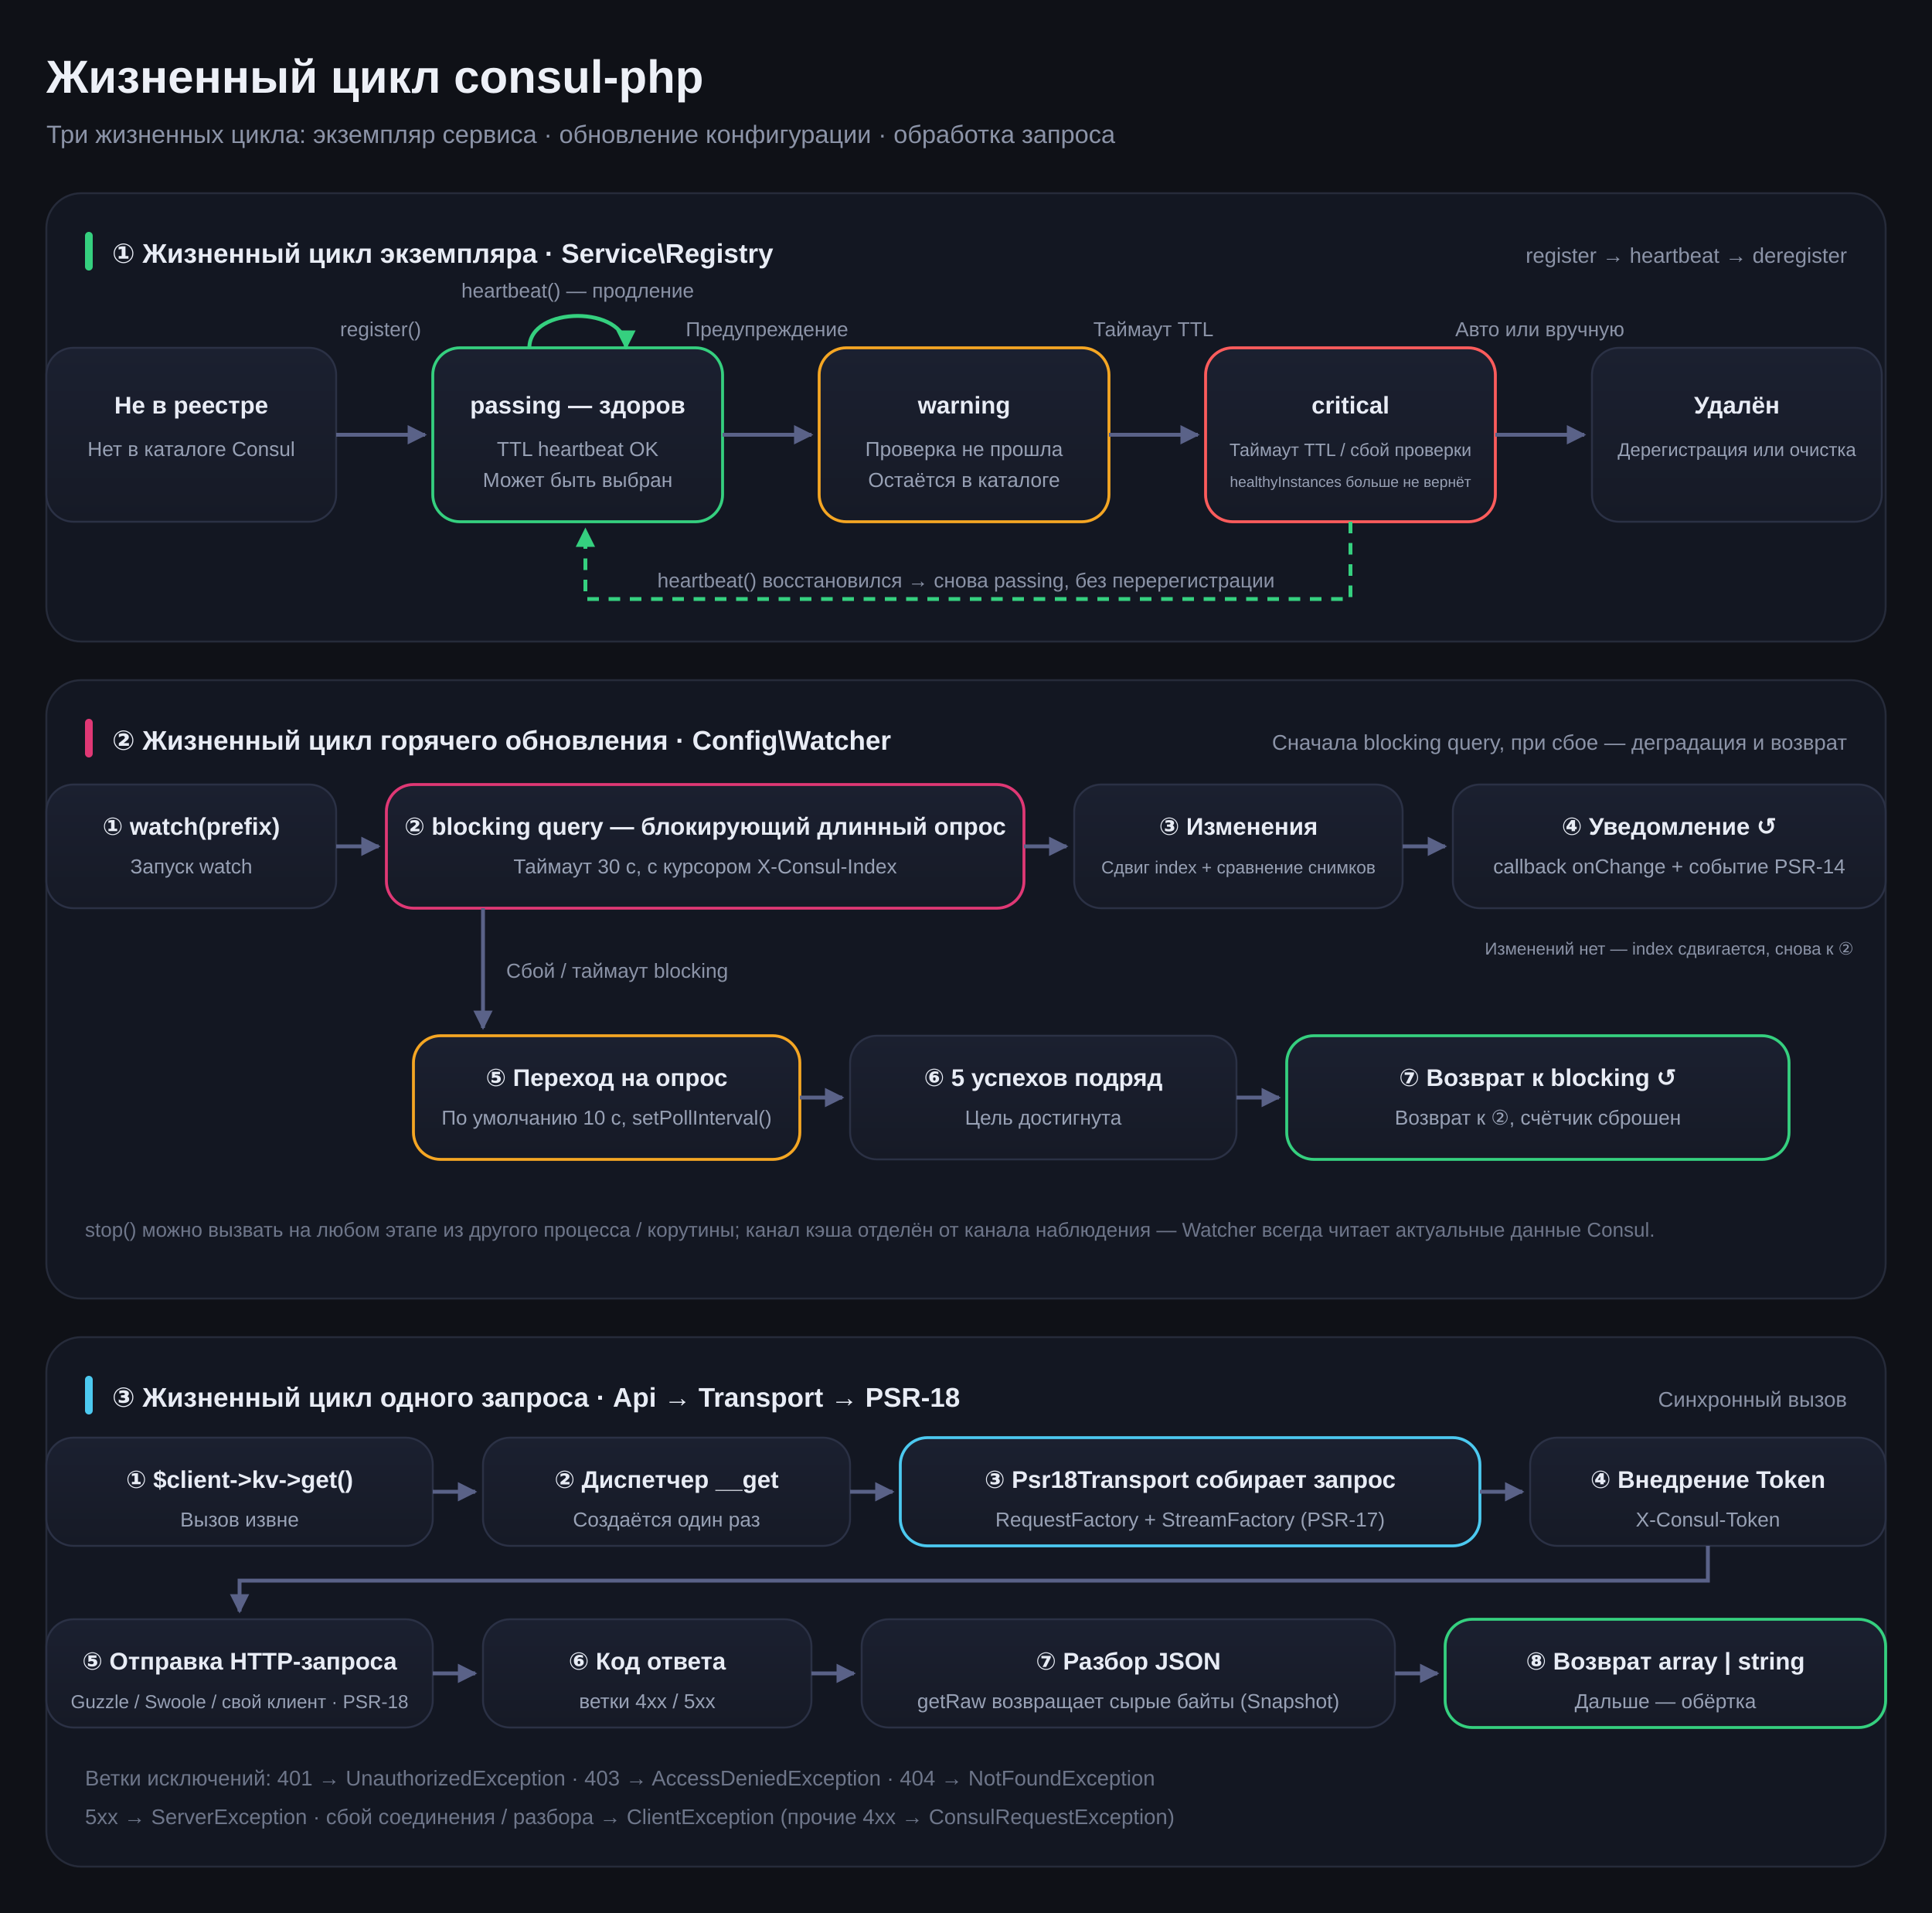
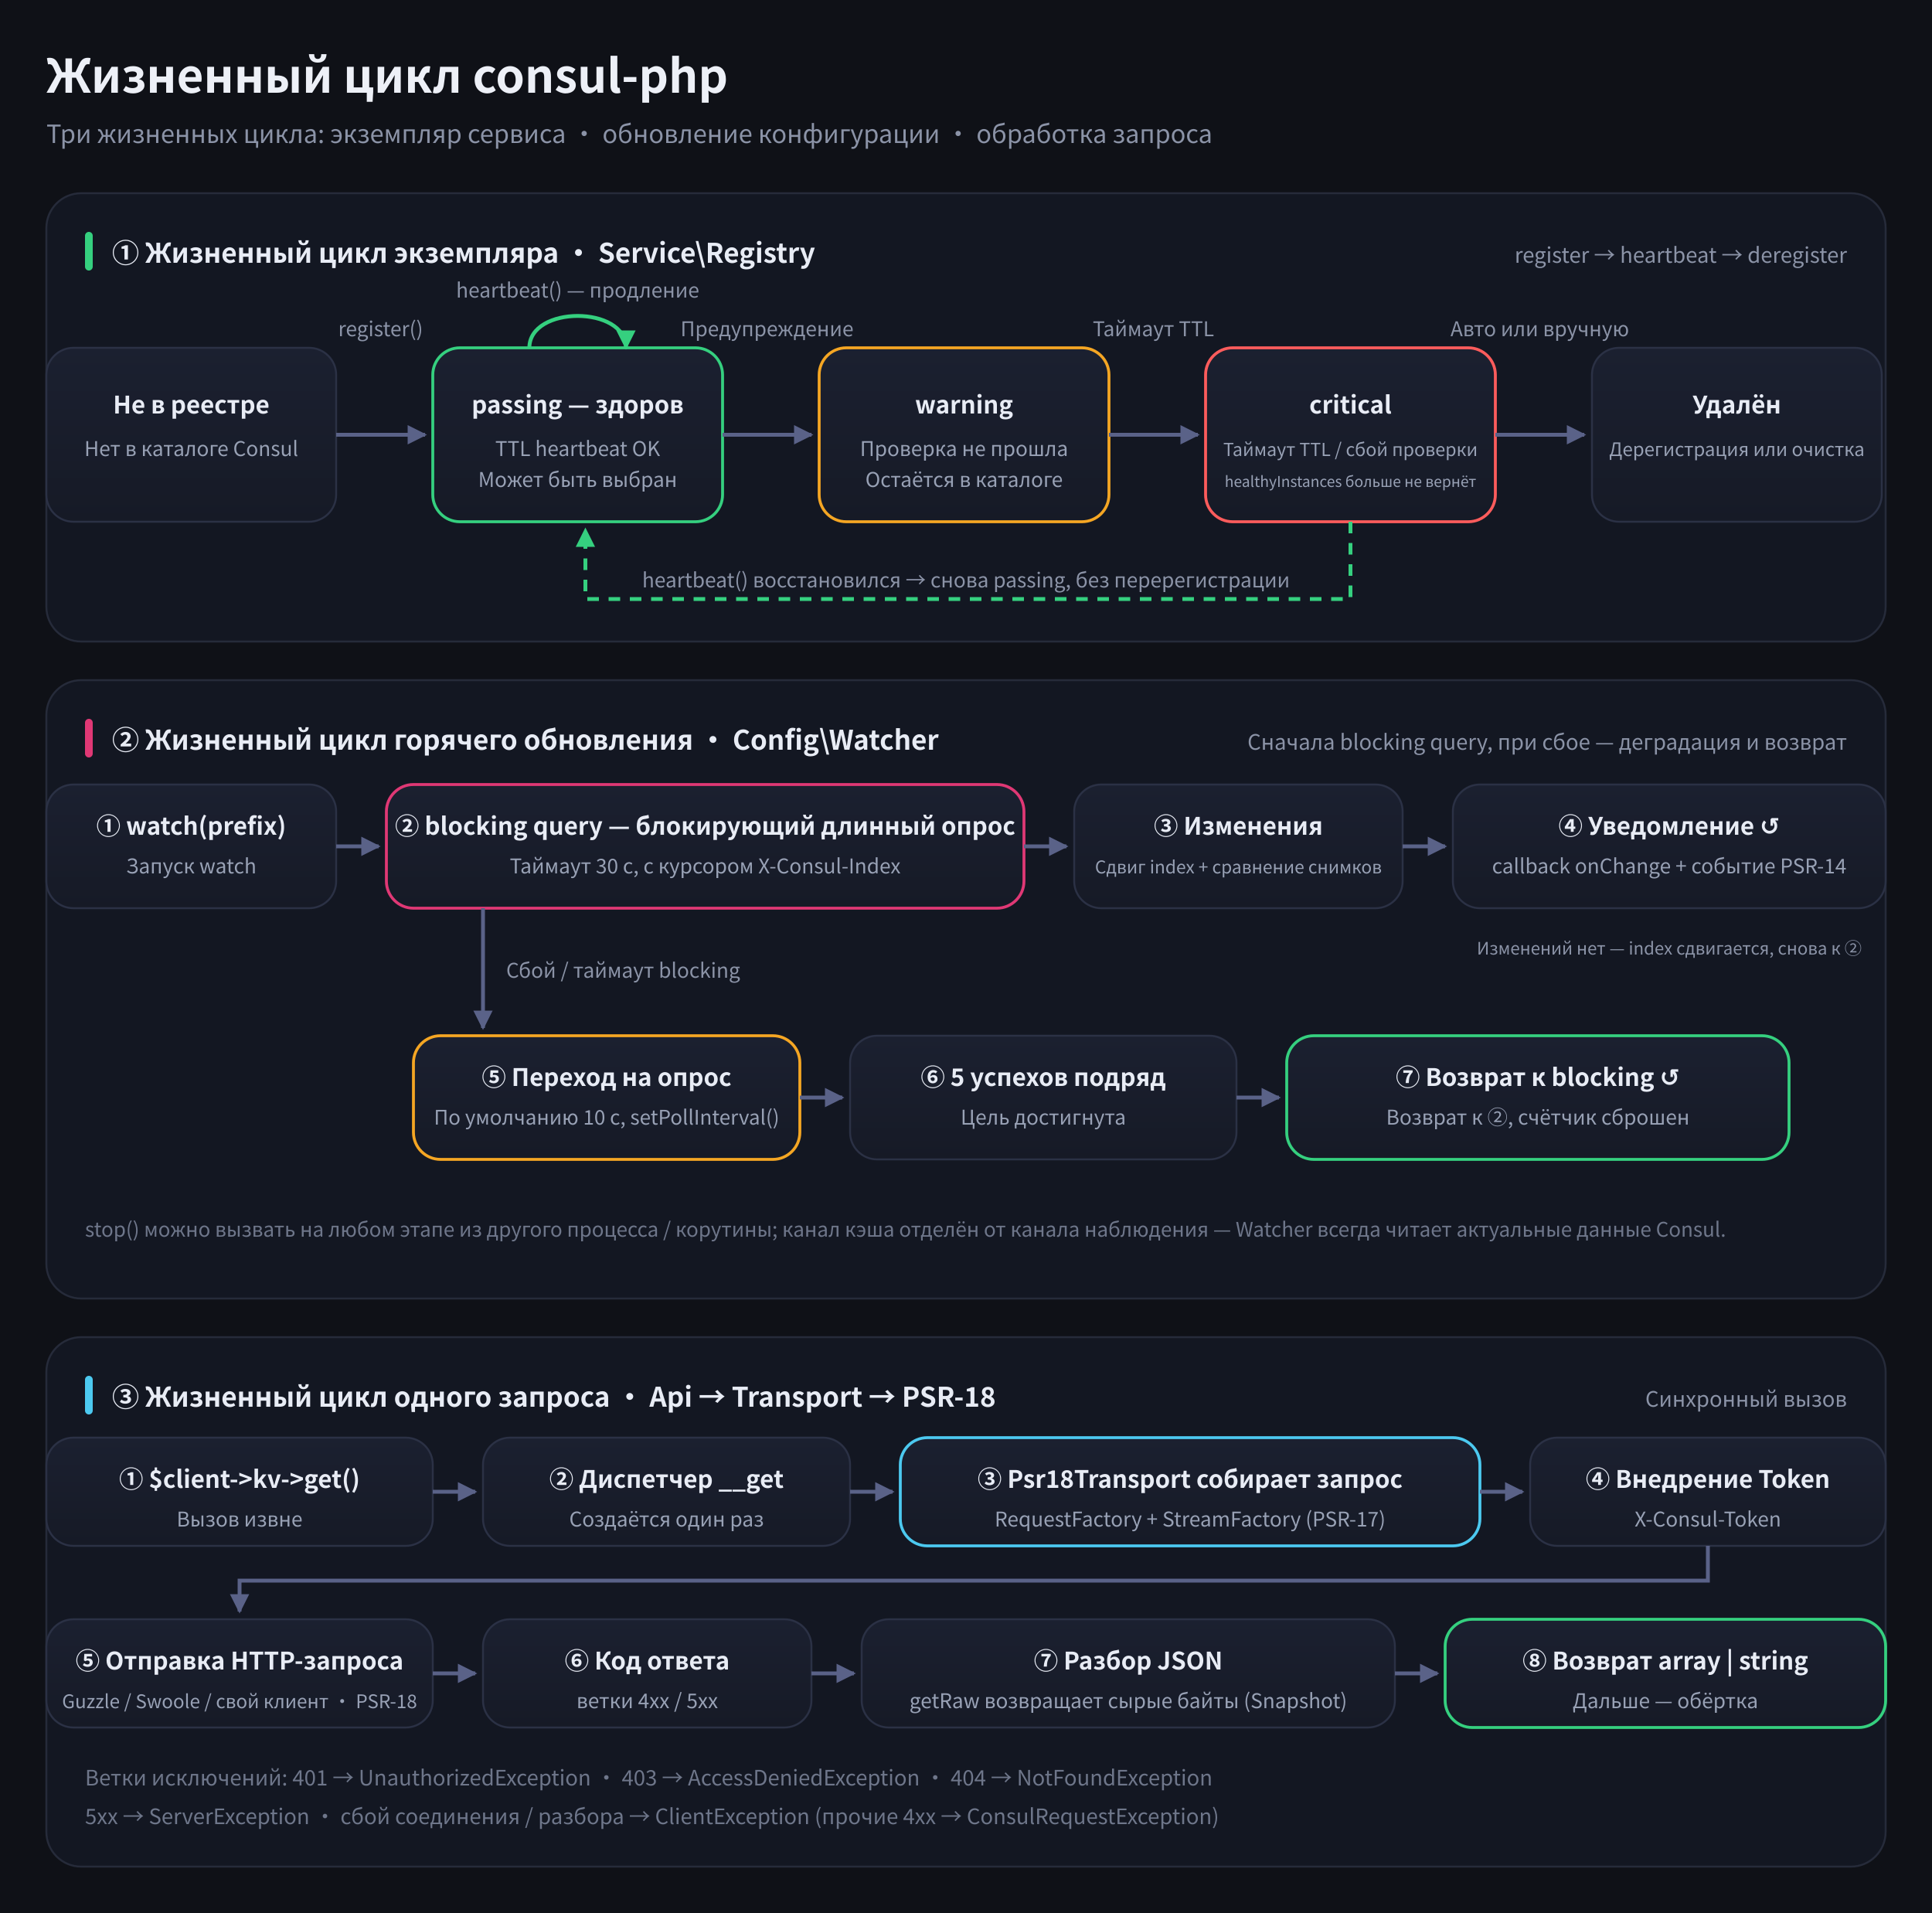
<svg xmlns="http://www.w3.org/2000/svg" width="1000" height="990" viewBox="0 0 1000 990" role="img" aria-label="Схема жизненного цикла consul-php">
  <style>
-     .t { font-family: -apple-system, BlinkMacSystemFont, "Segoe UI", "Helvetica Neue", Arial, "DejaVu Sans", "Noto Sans SC", "PingFang SC", "Microsoft YaHei", sans-serif; }
+     .t { font-family: "Noto Sans SC", "Noto Sans CJK SC", "Noto Sans", "DejaVu Sans", "Liberation Sans", sans-serif; }
    .h1 { font-size: 24px; font-weight: 700; fill: #EDF0F7; }
    .sub { font-size: 13px; fill: #8B93A7; }
    .lt { font-size: 14px; font-weight: 600; fill: #E8ECF5; }
    .chip { font-size: 11px; fill: #8B93A7; }
    .bt { font-size: 12.5px; font-weight: 600; fill: #E8ECF5; }
    .bs { font-size: 10.5px; fill: #98A1B5; }
    .al { font-size: 10.5px; fill: #8B93A7; }
    .note { font-size: 11px; fill: #6E768A; }
  </style>
  <defs>
    <linearGradient id="card" x1="0" y1="0" x2="0" y2="1">
      <stop offset="0" stop-color="#1B2030" />
      <stop offset="1" stop-color="#161A26" />
    </linearGradient>
    <marker id="ar" viewBox="0 0 10 10" refX="9" refY="5" markerWidth="5" markerHeight="5" orient="auto-start-reverse">
      <path d="M0 0 L10 5 L0 10 z" fill="#5A6288" />
    </marker>
    <marker id="arg" viewBox="0 0 10 10" refX="9" refY="5" markerWidth="5" markerHeight="5" orient="auto-start-reverse">
      <path d="M0 0 L10 5 L0 10 z" fill="#35D07F" />
    </marker>
  </defs>
  <rect width="1000" height="990" fill="#0F1117" />
  <g class="t">
    <text class="h1" x="24" y="48">Жизненный цикл consul-php</text>
    <text class="sub" x="24" y="74">Три жизненных цикла: экземпляр сервиса · обновление конфигурации · обработка запроса</text>
    <rect x="24" y="100" width="952" height="232" rx="18" fill="#131722" stroke="#262B3A" />
    <rect x="44" y="120" width="4" height="20" rx="2" fill="#35D07F" />
    <text class="lt" x="58" y="136">① Жизненный цикл экземпляра · Service\Registry</text>
    <text class="chip" x="956" y="136" text-anchor="end">register → heartbeat → deregister</text>
    <rect x="24" y="180" width="150" height="90" rx="14" fill="url(#card)" stroke="#2B3145" />
    <text class="bt" x="99" y="214" text-anchor="middle">Не в реестре</text>
    <text class="bs" x="99" y="236" text-anchor="middle">Нет в каталоге Consul</text>
    <rect x="224" y="180" width="150" height="90" rx="14" fill="url(#card)" stroke="#35D07F" stroke-width="1.5" />
    <text class="bt" x="299" y="214" text-anchor="middle" fill="#7FE3B0">passing — здоров</text>
    <text class="bs" x="299" y="236" text-anchor="middle">TTL heartbeat OK</text>
    <text class="bs" x="299" y="252" text-anchor="middle">Может быть выбран</text>
    <path d="M274 180 C274 158 324 158 324 180" fill="none" stroke="#35D07F" stroke-width="2" marker-end="url(#arg)" />
    <text class="al" x="299" y="154" text-anchor="middle" fill="#5FBF92">heartbeat() — продление</text>
    <rect x="424" y="180" width="150" height="90" rx="14" fill="url(#card)" stroke="#F5A623" stroke-width="1.5" />
    <text class="bt" x="499" y="214" text-anchor="middle" fill="#F7C066">warning</text>
    <text class="bs" x="499" y="236" text-anchor="middle">Проверка не прошла</text>
    <text class="bs" x="499" y="252" text-anchor="middle">Остаётся в каталоге</text>
    <rect x="624" y="180" width="150" height="90" rx="14" fill="url(#card)" stroke="#FF5C5C" stroke-width="1.5" />
    <text class="bt" x="699" y="214" text-anchor="middle" fill="#FF8F8F">critical</text>
    <text class="bs" x="699" y="236" text-anchor="middle" style="font-size:9.3px">Таймаут TTL / сбой проверки</text>
    <text class="bs" x="699" y="252" text-anchor="middle" style="font-size:7.7px">healthyInstances больше не вернёт</text>
    <rect x="824" y="180" width="150" height="90" rx="14" fill="url(#card)" stroke="#2B3145" />
    <text class="bt" x="899" y="214" text-anchor="middle">Удалён</text>
    <text class="bs" x="899" y="236" text-anchor="middle" style="font-size:9.6px">Дерегистрация или очистка</text>
    <path d="M174 225 H220" fill="none" stroke="#5A6288" stroke-width="2" marker-end="url(#ar)" />
    <text class="al" x="197" y="174" text-anchor="middle">register()</text>
    <path d="M374 225 H420" fill="none" stroke="#5A6288" stroke-width="2" marker-end="url(#ar)" />
    <text class="al" x="397" y="174" text-anchor="middle">Предупреждение</text>
    <path d="M574 225 H620" fill="none" stroke="#5A6288" stroke-width="2" marker-end="url(#ar)" />
    <text class="al" x="597" y="174" text-anchor="middle">Таймаут TTL</text>
    <path d="M774 225 H820" fill="none" stroke="#5A6288" stroke-width="2" marker-end="url(#ar)" />
    <text class="al" x="797" y="174" text-anchor="middle">Авто или вручную</text>
    <path d="M699 270 V 310 H 303 V 274" fill="none" stroke="#35D07F" stroke-width="2" stroke-dasharray="6 5" marker-end="url(#arg)" />
    <text class="al" x="500" y="304" text-anchor="middle" fill="#5FBF92">heartbeat() восстановился → снова passing, без перерегистрации</text>
    <rect x="24" y="352" width="952" height="320" rx="18" fill="#131722" stroke="#262B3A" />
    <rect x="44" y="372" width="4" height="20" rx="2" fill="#E03875" />
    <text class="lt" x="58" y="388">② Жизненный цикл горячего обновления · Config\Watcher</text>
    <text class="chip" x="956" y="388" text-anchor="end">Сначала blocking query, при сбое — деградация и возврат</text>
    <rect x="24" y="406" width="150" height="64" rx="14" fill="url(#card)" stroke="#2B3145" />
    <text class="bt" x="99" y="432" text-anchor="middle">① watch(prefix)</text>
    <text class="bs" x="99" y="452" text-anchor="middle">Запуск watch</text>
    <rect x="200" y="406" width="330" height="64" rx="14" fill="url(#card)" stroke="#E03875" stroke-width="1.5" />
    <text class="bt" x="365" y="432" text-anchor="middle" fill="#F58FB4">② blocking query — блокирующий длинный опрос</text>
    <text class="bs" x="365" y="452" text-anchor="middle">Таймаут 30 с, с курсором X-Consul-Index</text>
    <rect x="556" y="406" width="170" height="64" rx="14" fill="url(#card)" stroke="#2B3145" />
    <text class="bt" x="641" y="432" text-anchor="middle">③ Изменения</text>
    <text class="bs" x="641" y="452" text-anchor="middle" style="font-size:9.1px">Сдвиг index + сравнение снимков</text>
    <rect x="752" y="406" width="224" height="64" rx="14" fill="url(#card)" stroke="#2B3145" />
    <text class="bt" x="864" y="432" text-anchor="middle">④ Уведомление ↺</text>
    <text class="bs" x="864" y="452" text-anchor="middle">callback onChange + событие PSR-14</text>
    <path d="M174 438 H196" fill="none" stroke="#5A6288" stroke-width="2" marker-end="url(#ar)" />
    <path d="M530 438 H552" fill="none" stroke="#5A6288" stroke-width="2" marker-end="url(#ar)" />
    <path d="M726 438 H748" fill="none" stroke="#5A6288" stroke-width="2" marker-end="url(#ar)" />
    <text class="al" x="864" y="494" text-anchor="middle" style="font-size:8.9px">Изменений нет — index сдвигается, снова к ②</text>
    <path d="M250 470 V 532" fill="none" stroke="#5A6288" stroke-width="2" marker-end="url(#ar)" />
    <text class="al" x="262" y="506">Сбой / таймаут blocking</text>
    <rect x="214" y="536" width="200" height="64" rx="14" fill="url(#card)" stroke="#F5A623" stroke-width="1.5" />
    <text class="bt" x="314" y="562" text-anchor="middle" fill="#F7C066">⑤ Переход на опрос</text>
    <text class="bs" x="314" y="582" text-anchor="middle" style="font-size:10.4px">По умолчанию 10 с, setPollInterval()</text>
    <rect x="440" y="536" width="200" height="64" rx="14" fill="url(#card)" stroke="#2B3145" />
    <text class="bt" x="540" y="562" text-anchor="middle">⑥ 5 успехов подряд</text>
    <text class="bs" x="540" y="582" text-anchor="middle">Цель достигнута</text>
    <rect x="666" y="536" width="260" height="64" rx="14" fill="url(#card)" stroke="#35D07F" stroke-width="1.5" />
    <text class="bt" x="796" y="562" text-anchor="middle" fill="#7FE3B0">⑦ Возврат к blocking ↺</text>
    <text class="bs" x="796" y="582" text-anchor="middle">Возврат к ②, счётчик сброшен</text>
    <path d="M414 568 H436" fill="none" stroke="#5A6288" stroke-width="2" marker-end="url(#ar)" />
    <path d="M640 568 H662" fill="none" stroke="#5A6288" stroke-width="2" marker-end="url(#ar)" />
    <text class="note" x="44" y="640" style="font-size:10.4px">stop() можно вызвать на любом этапе из другого процесса / корутины; канал кэша отделён от канала наблюдения — Watcher всегда читает актуальные данные Consul.</text>
    <rect x="24" y="692" width="952" height="274" rx="18" fill="#131722" stroke="#262B3A" />
    <rect x="44" y="712" width="4" height="20" rx="2" fill="#4CC9F0" />
    <text class="lt" x="58" y="728">③ Жизненный цикл одного запроса · Api → Transport → PSR-18</text>
    <text class="chip" x="956" y="728" text-anchor="end">Синхронный вызов</text>
    <rect x="24" y="744" width="200" height="56" rx="14" fill="url(#card)" stroke="#2B3145" />
    <text class="bt" x="124" y="770" text-anchor="middle">① $client-&gt;kv-&gt;get()</text>
    <text class="bs" x="124" y="790" text-anchor="middle">Вызов извне</text>
    <rect x="250" y="744" width="190" height="56" rx="14" fill="url(#card)" stroke="#2B3145" />
    <text class="bt" x="345" y="770" text-anchor="middle">② Диспетчер __get</text>
    <text class="bs" x="345" y="790" text-anchor="middle">Создаётся один раз</text>
    <rect x="466" y="744" width="300" height="56" rx="14" fill="url(#card)" stroke="#4CC9F0" stroke-width="1.5" />
    <text class="bt" x="616" y="770" text-anchor="middle" fill="#8FDCF7">③ Psr18Transport собирает запрос</text>
    <text class="bs" x="616" y="790" text-anchor="middle">RequestFactory + StreamFactory (PSR-17)</text>
    <rect x="792" y="744" width="184" height="56" rx="14" fill="url(#card)" stroke="#2B3145" />
    <text class="bt" x="884" y="770" text-anchor="middle">④ Внедрение Token</text>
    <text class="bs" x="884" y="790" text-anchor="middle">X-Consul-Token</text>
    <path d="M224 772 H246" fill="none" stroke="#5A6288" stroke-width="2" marker-end="url(#ar)" />
    <path d="M440 772 H462" fill="none" stroke="#5A6288" stroke-width="2" marker-end="url(#ar)" />
    <path d="M766 772 H788" fill="none" stroke="#5A6288" stroke-width="2" marker-end="url(#ar)" />
    <path d="M884 800 V 818 H 124 V 834" fill="none" stroke="#5A6288" stroke-width="2" marker-end="url(#ar)" />
    <rect x="24" y="838" width="200" height="56" rx="14" fill="url(#card)" stroke="#2B3145" />
    <text class="bt" x="124" y="864" text-anchor="middle">⑤ Отправка HTTP-запроса</text>
    <text class="bs" x="124" y="884" text-anchor="middle" style="font-size:9.7px">Guzzle / Swoole / свой клиент · PSR-18</text>
    <rect x="250" y="838" width="170" height="56" rx="14" fill="url(#card)" stroke="#2B3145" />
    <text class="bt" x="335" y="864" text-anchor="middle">⑥ Код ответа</text>
    <text class="bs" x="335" y="884" text-anchor="middle">ветки 4xx / 5xx</text>
    <rect x="446" y="838" width="276" height="56" rx="14" fill="url(#card)" stroke="#2B3145" />
    <text class="bt" x="584" y="864" text-anchor="middle">⑦ Разбор JSON</text>
    <text class="bs" x="584" y="884" text-anchor="middle">getRaw возвращает сырые байты (Snapshot)</text>
    <rect x="748" y="838" width="228" height="56" rx="14" fill="url(#card)" stroke="#35D07F" stroke-width="1.5" />
    <text class="bt" x="862" y="864" text-anchor="middle" fill="#7FE3B0">⑧ Возврат array | string</text>
    <text class="bs" x="862" y="884" text-anchor="middle">Дальше — обёртка</text>
    <path d="M224 866 H246" fill="none" stroke="#5A6288" stroke-width="2" marker-end="url(#ar)" />
    <path d="M420 866 H442" fill="none" stroke="#5A6288" stroke-width="2" marker-end="url(#ar)" />
    <path d="M722 866 H744" fill="none" stroke="#5A6288" stroke-width="2" marker-end="url(#ar)" />
    <text class="note" x="44" y="924">Ветки исключений: 401 → UnauthorizedException · 403 → AccessDeniedException · 404 → NotFoundException</text>
    <text class="note" x="44" y="944">　　　　　5xx → ServerException · сбой соединения / разбора → ClientException (прочие 4xx → ConsulRequestException)</text>
  </g>
</svg>
